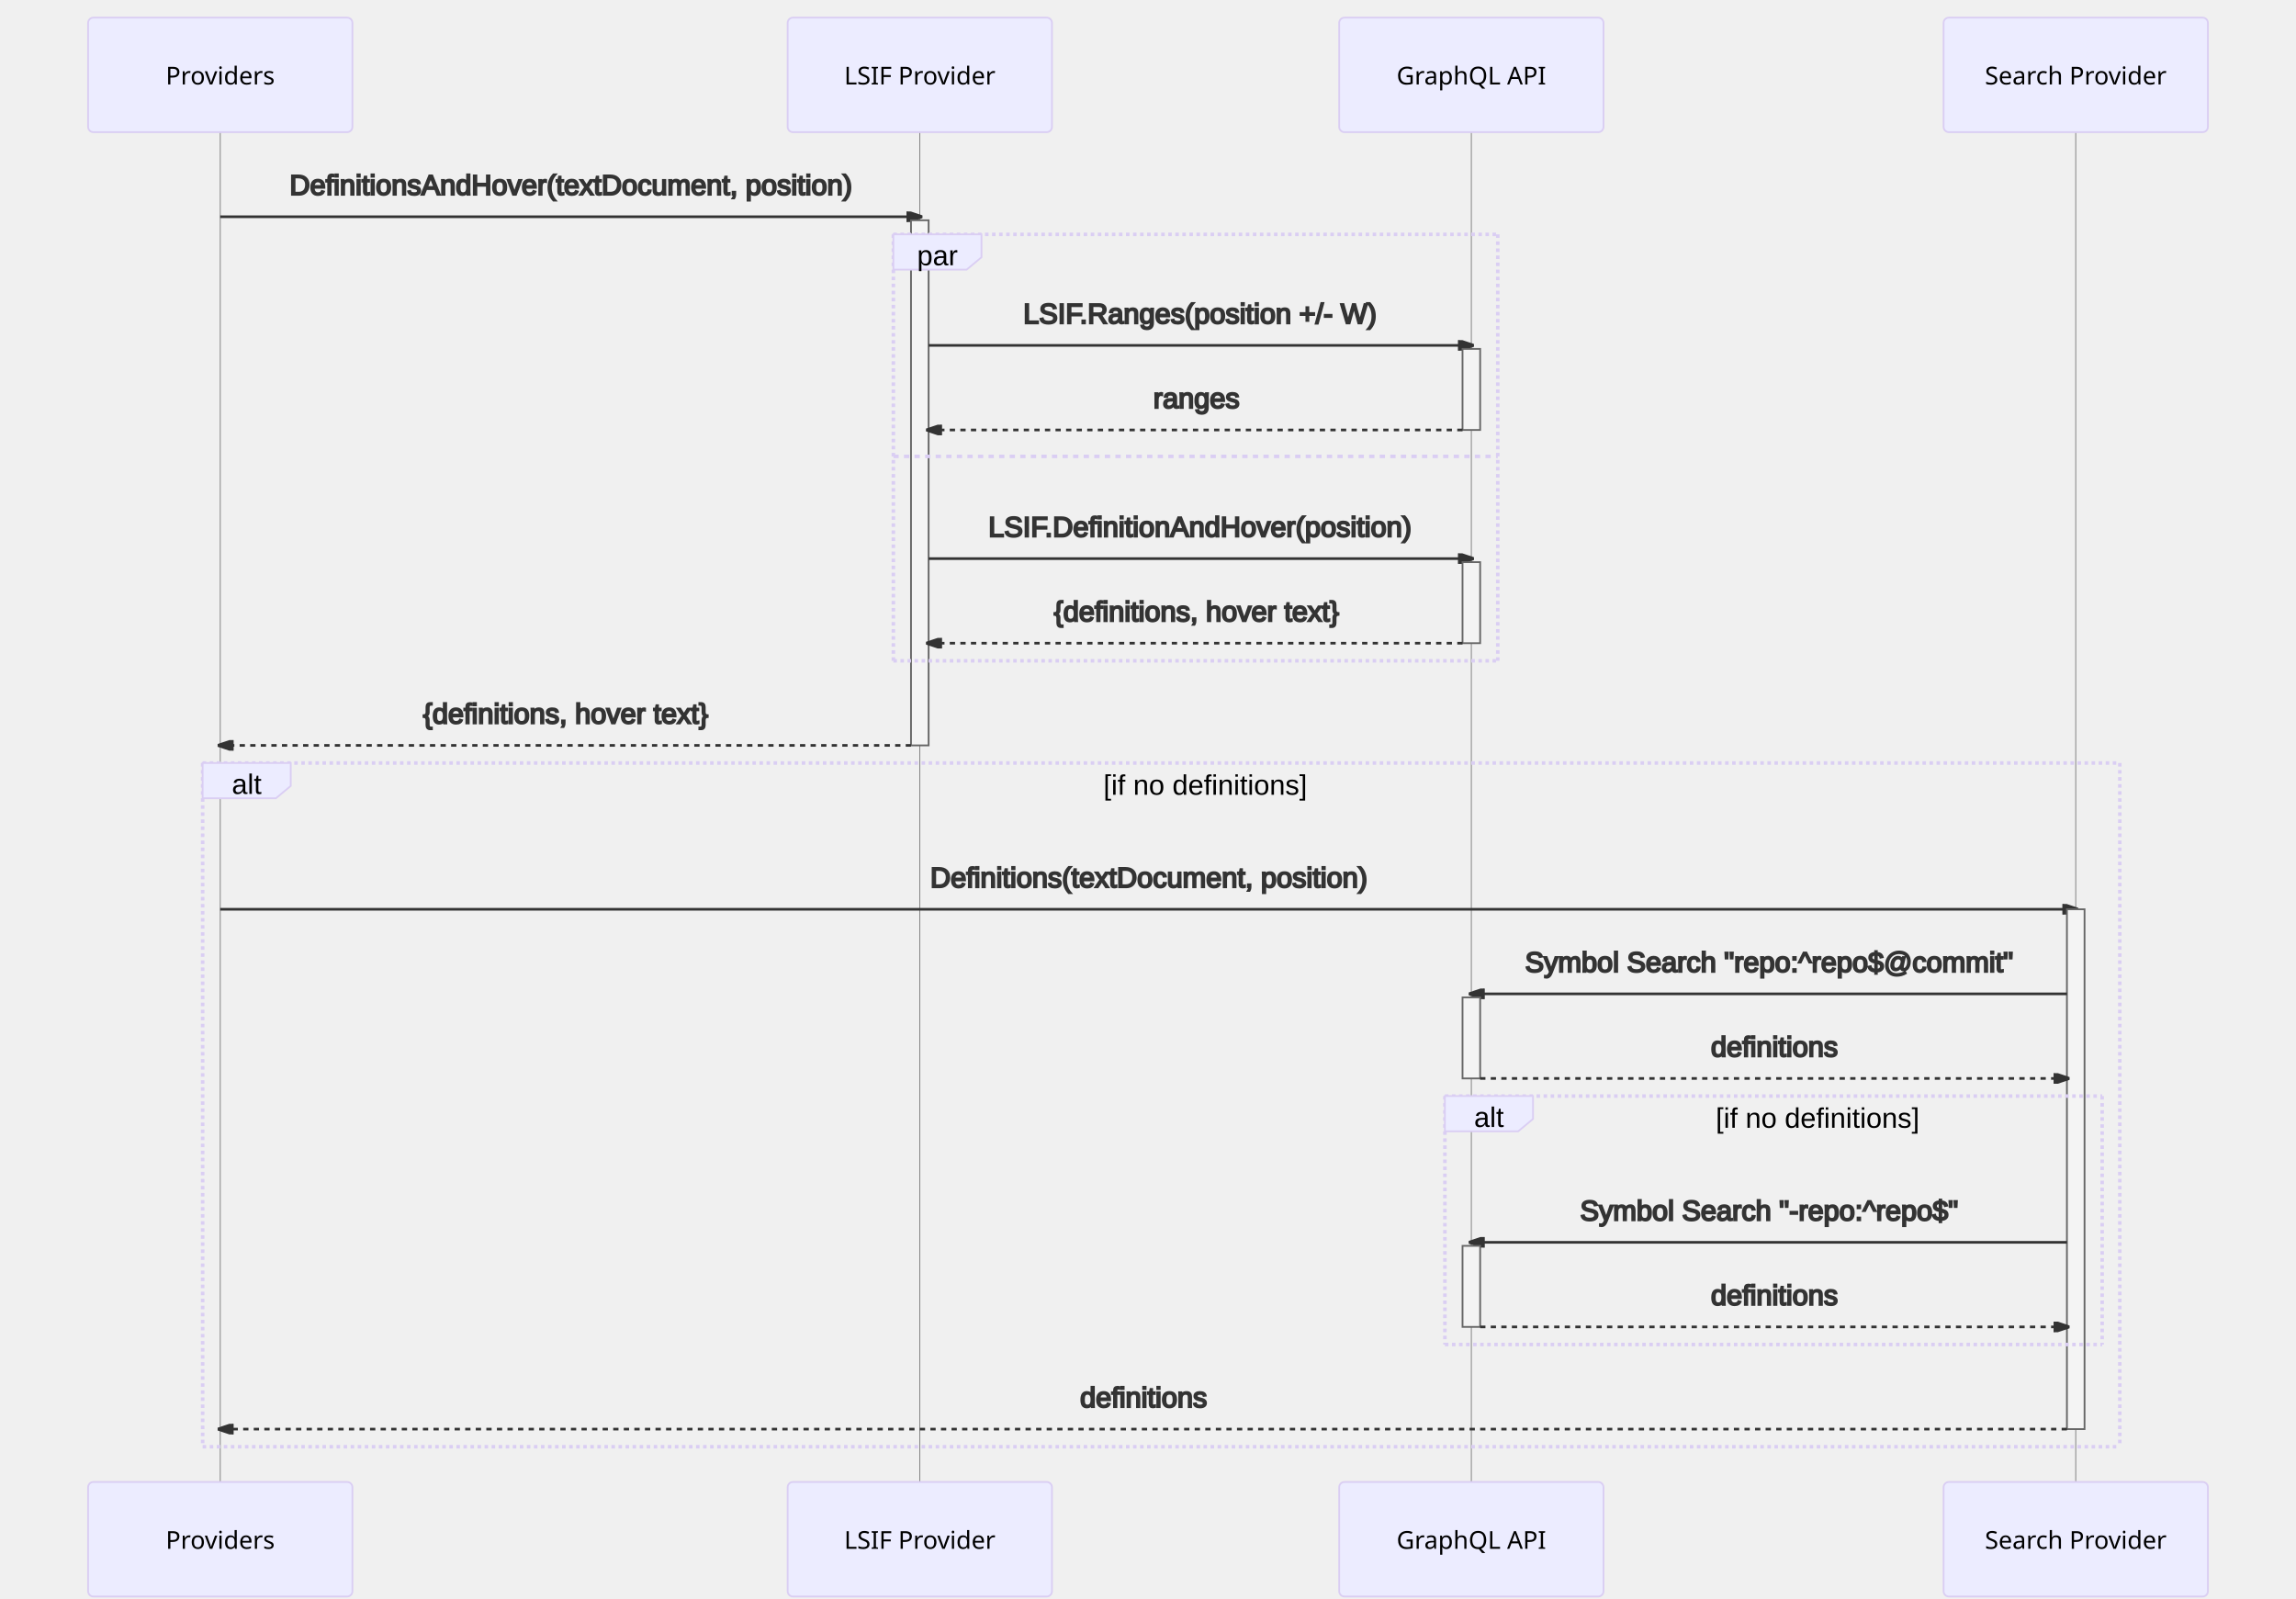
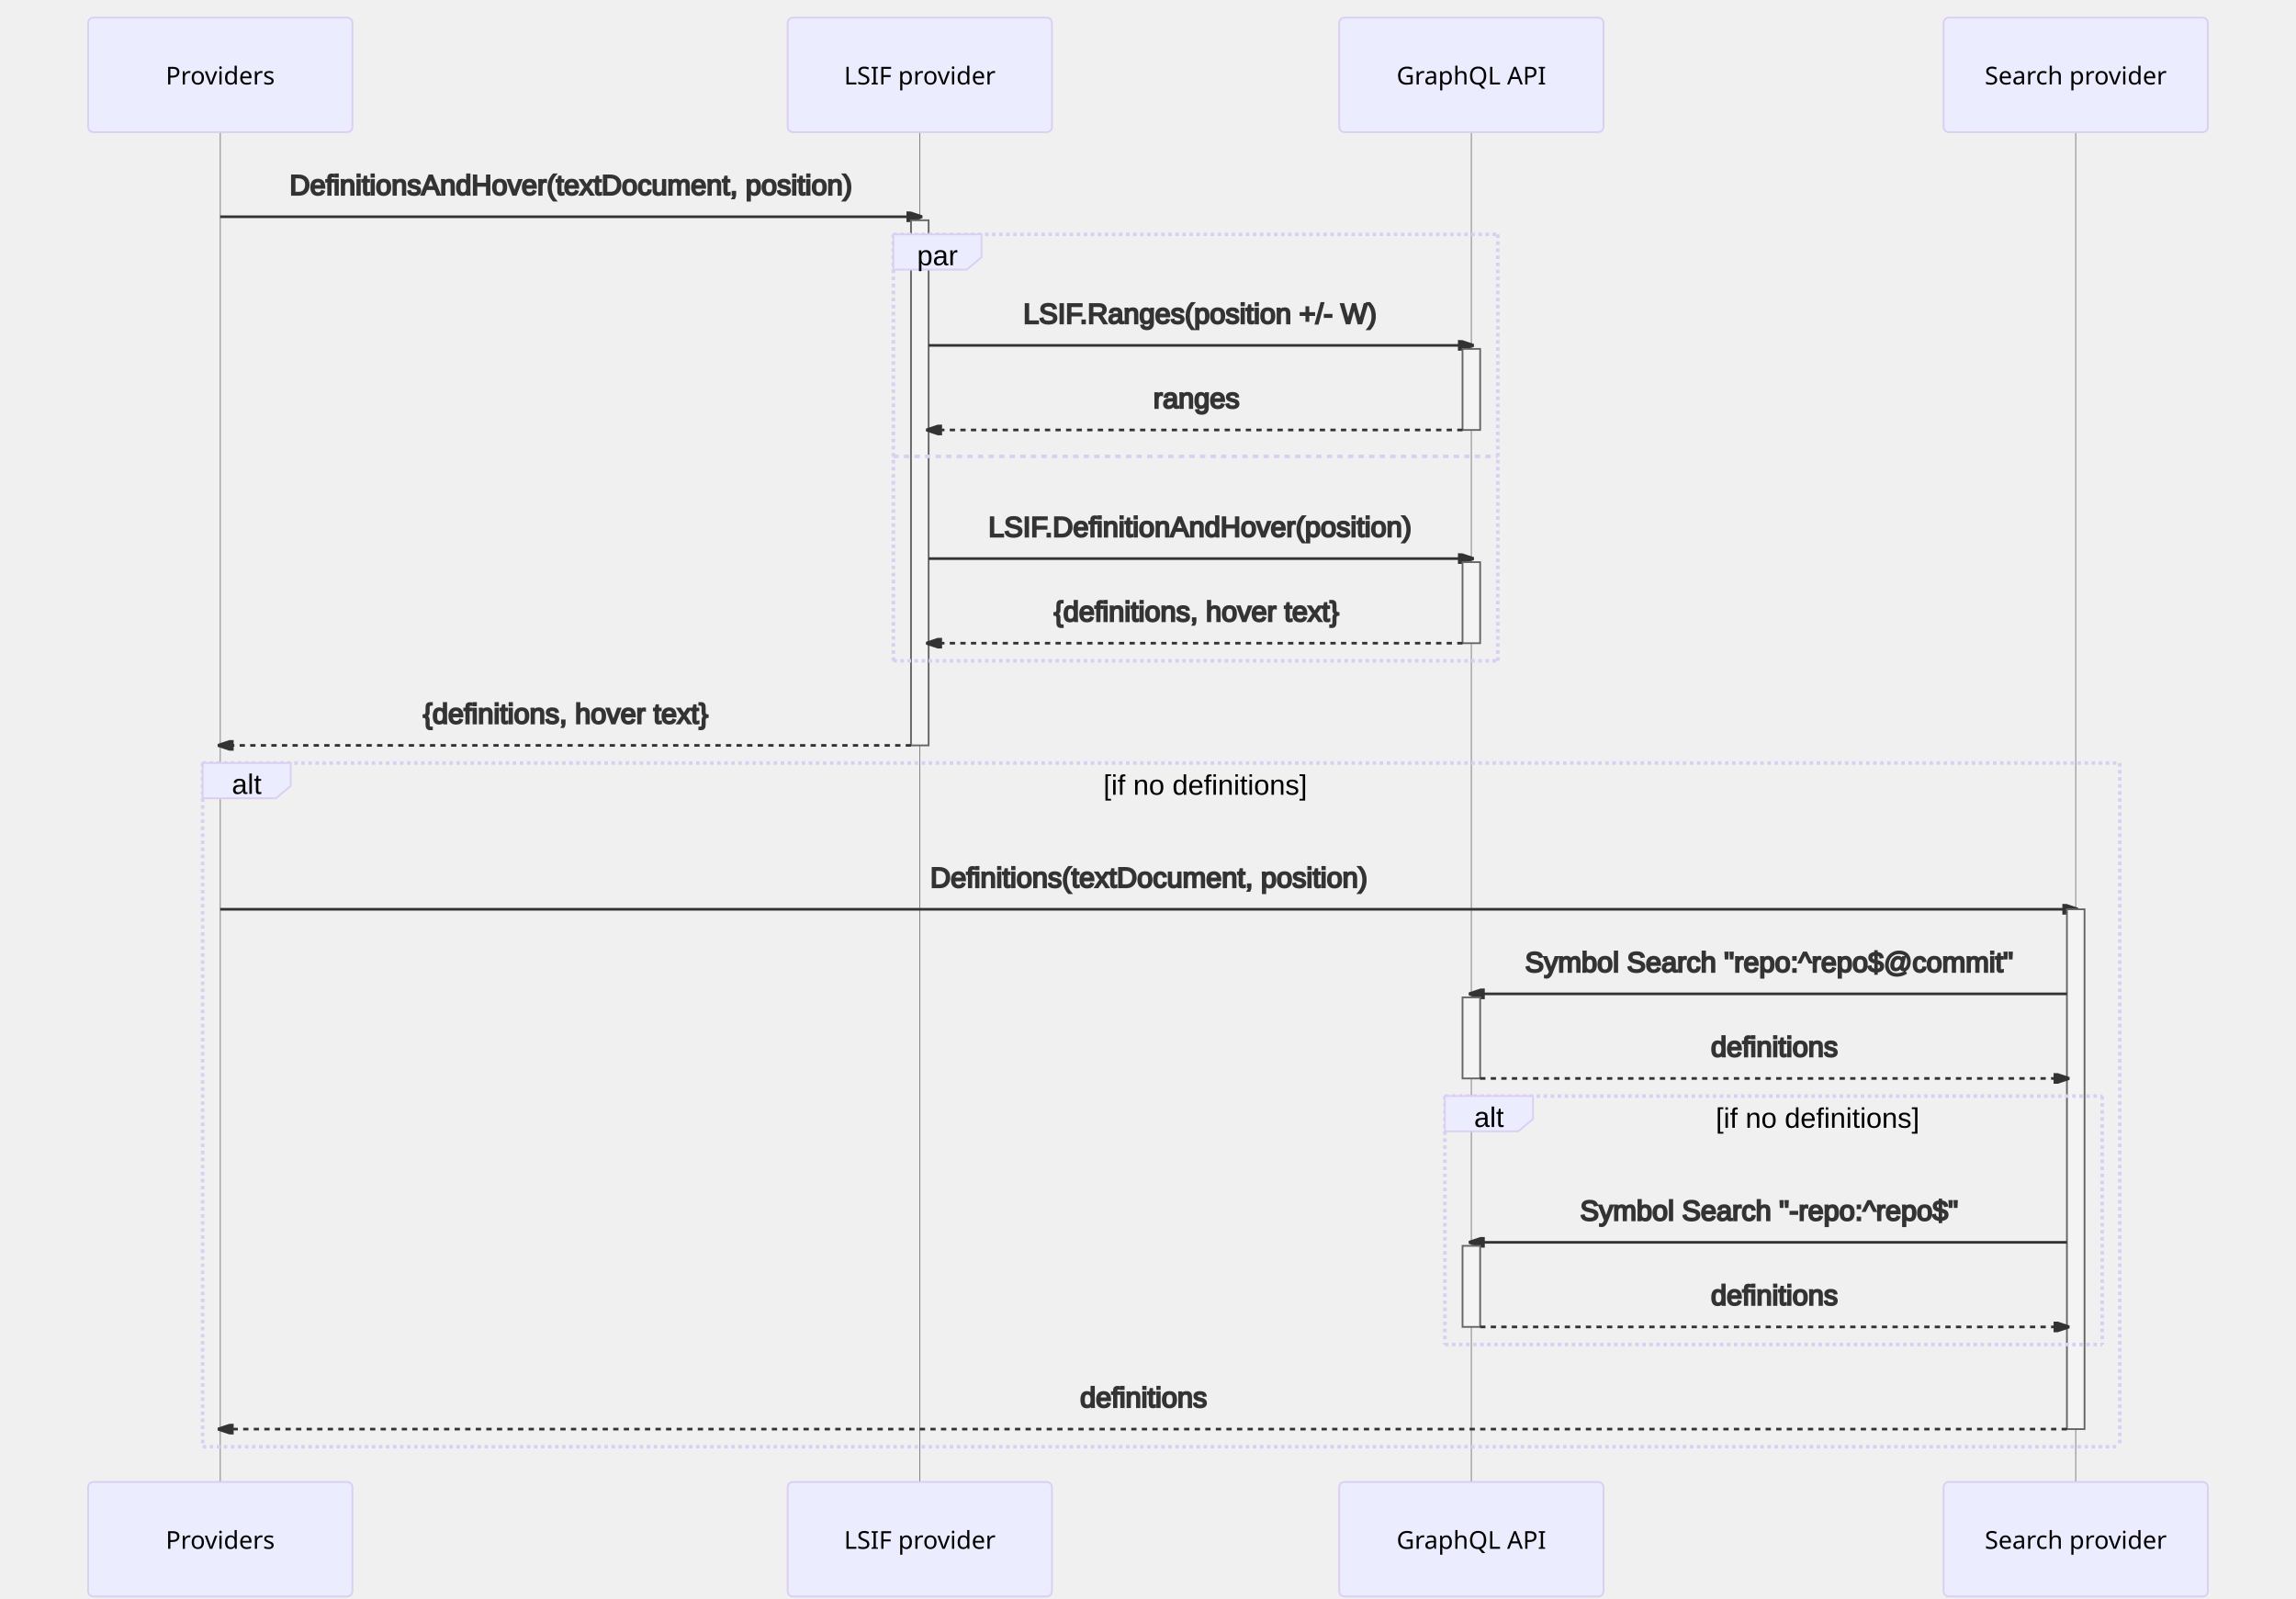
<svg xmlns="http://www.w3.org/2000/svg" id="mermaid-extension-definitions" width="100%" height="100%" style="max-width:1303px;" viewBox="-50 -10 1303 907">
  <style>#mermaid-extension-definitions{font-family:"trebuchet ms",verdana,arial;font-size:16px;fill:#333;}#mermaid-extension-definitions .error-icon{fill:#552222;}#mermaid-extension-definitions .error-text{fill:#552222;stroke:#552222;}#mermaid-extension-definitions .edge-thickness-normal{stroke-width:2px;}#mermaid-extension-definitions .edge-thickness-thick{stroke-width:3.5px;}#mermaid-extension-definitions .edge-pattern-solid{stroke-dasharray:0;}#mermaid-extension-definitions .edge-pattern-dashed{stroke-dasharray:3;}#mermaid-extension-definitions .edge-pattern-dotted{stroke-dasharray:2;}#mermaid-extension-definitions .marker{fill:#333333;}#mermaid-extension-definitions .marker.cross{stroke:#333333;}#mermaid-extension-definitions svg{font-family:"trebuchet ms",verdana,arial;font-size:16px;}#mermaid-extension-definitions .actor{stroke:hsl(259.626,59.777%,87.902%);fill:#ECECFF;}#mermaid-extension-definitions text.actor &gt; tspan{fill:black;stroke:none;}#mermaid-extension-definitions .actor-line{stroke:grey;}#mermaid-extension-definitions .messageLine0{stroke-width:1.5;stroke-dasharray:none;stroke:#333;}#mermaid-extension-definitions .messageLine1{stroke-width:1.5;stroke-dasharray:2,2;stroke:#333;}#mermaid-extension-definitions #arrowhead path{fill:#333;stroke:#333;}#mermaid-extension-definitions .sequenceNumber{fill:white;}#mermaid-extension-definitions #sequencenumber{fill:#333;}#mermaid-extension-definitions #crosshead path{fill:#333;stroke:#333;}#mermaid-extension-definitions .messageText{fill:#333;stroke:#333;}#mermaid-extension-definitions .labelBox{stroke:hsl(259.626,59.777%,87.902%);fill:#ECECFF;}#mermaid-extension-definitions .labelText,#mermaid-extension-definitions .labelText &gt; tspan{fill:black;stroke:none;}#mermaid-extension-definitions .loopText,#mermaid-extension-definitions .loopText &gt; tspan{fill:black;stroke:none;}#mermaid-extension-definitions .loopLine{stroke-width:2px;stroke-dasharray:2,2;stroke:hsl(259.626,59.777%,87.902%);fill:hsl(259.626,59.777%,87.902%);}#mermaid-extension-definitions .note{stroke:#aaaa33;fill:#fff5ad;}#mermaid-extension-definitions .noteText,#mermaid-extension-definitions .noteText &gt; tspan{fill:black;stroke:none;}#mermaid-extension-definitions .activation0{fill:#f4f4f4;stroke:#666;}#mermaid-extension-definitions .activation1{fill:#f4f4f4;stroke:#666;}#mermaid-extension-definitions .activation2{fill:#f4f4f4;stroke:#666;}#mermaid-extension-definitions:root{--mermaid-font-family:"trebuchet ms",verdana,arial;}#mermaid-extension-definitions sequence{fill:apa;}</style>
  <g />
  <g>
    <line id="actor0" x1="75" y1="5" x2="75" y2="896" class="actor-line" stroke-width="0.5px" stroke="#999" />
    <rect x="0" y="0" fill="#eaeaea" stroke="#666" width="150" height="65" rx="3" ry="3" class="actor" />
    <text x="75" y="32.5" dominant-baseline="central" alignment-baseline="central" class="actor" style="text-anchor: middle; font-size: 14px; font-weight: 400; font-family: Open-Sans, sans-serif;">
      <tspan x="75" dy="0">Providers</tspan>
    </text>
  </g>
  <g>
    <line id="actor1" x1="472" y1="5" x2="472" y2="896" class="actor-line" stroke-width="0.5px" stroke="#999" />
    <rect x="397" y="0" fill="#eaeaea" stroke="#666" width="150" height="65" rx="3" ry="3" class="actor" />
    <text x="472" y="32.5" dominant-baseline="central" alignment-baseline="central" class="actor" style="text-anchor: middle; font-size: 14px; font-weight: 400; font-family: Open-Sans, sans-serif;">
-       <tspan x="472" dy="0">LSIF Provider</tspan>
+       <tspan x="472" dy="0">LSIF provider</tspan>
    </text>
  </g>
  <g>
    <line id="actor2" x1="785" y1="5" x2="785" y2="896" class="actor-line" stroke-width="0.5px" stroke="#999" />
    <rect x="710" y="0" fill="#eaeaea" stroke="#666" width="150" height="65" rx="3" ry="3" class="actor" />
    <text x="785" y="32.5" dominant-baseline="central" alignment-baseline="central" class="actor" style="text-anchor: middle; font-size: 14px; font-weight: 400; font-family: Open-Sans, sans-serif;">
      <tspan x="785" dy="0">GraphQL API</tspan>
    </text>
  </g>
  <g>
    <line id="actor3" x1="1128" y1="5" x2="1128" y2="896" class="actor-line" stroke-width="0.5px" stroke="#999" />
    <rect x="1053" y="0" fill="#eaeaea" stroke="#666" width="150" height="65" rx="3" ry="3" class="actor" />
    <text x="1128" y="32.5" dominant-baseline="central" alignment-baseline="central" class="actor" style="text-anchor: middle; font-size: 14px; font-weight: 400; font-family: Open-Sans, sans-serif;">
-       <tspan x="1128" dy="0">Search Provider</tspan>
+       <tspan x="1128" dy="0">Search provider</tspan>
    </text>
  </g>
  <defs>
    <marker id="arrowhead" refX="5" refY="2" markerWidth="6" markerHeight="4" orient="auto">
      <path d="M 0,0 V 4 L6,2 Z" />
    </marker>
  </defs>
  <defs>
    <marker id="crosshead" markerWidth="15" markerHeight="8" orient="auto" refX="16" refY="4">
      <path fill="black" stroke="#000000" stroke-width="1px" d="M 9,2 V 6 L16,4 Z" style="stroke-dasharray: 0, 0;" />
      <path fill="none" stroke="#000000" stroke-width="1px" d="M 0,1 L 6,7 M 6,1 L 0,7" style="stroke-dasharray: 0, 0;" />
    </marker>
  </defs>
  <defs>
    <marker id="sequencenumber" refX="15" refY="15" markerWidth="60" markerHeight="40" orient="auto">
      <circle cx="15" cy="15" r="6" />
    </marker>
  </defs>
  <text x="274" y="80" text-anchor="middle" dominant-baseline="middle" alignment-baseline="middle" class="messageText" dy="1em" style="font-family: &quot;trebuchet ms&quot;, verdana, arial; font-size: 16px; font-weight: 400;">DefinitionsAndHover(textDocument, position)</text>
  <line x1="75" y1="113" x2="472" y2="113" class="messageLine0" stroke-width="2" stroke="none" marker-end="url(#arrowhead)" style="fill: none;" />
  <g>
    <rect x="467" y="115" fill="#EDF2AE" stroke="#666" width="10" height="298" rx="0" ry="0" class="activation0" />
  </g>
  <text x="631" y="153" text-anchor="middle" dominant-baseline="middle" alignment-baseline="middle" class="messageText" dy="1em" style="font-family: &quot;trebuchet ms&quot;, verdana, arial; font-size: 16px; font-weight: 400;">LSIF.Ranges(position +/- W)</text>
  <line x1="477" y1="186" x2="785" y2="186" class="messageLine0" stroke-width="2" stroke="none" marker-end="url(#arrowhead)" style="fill: none;" />
  <g>
    <rect x="780" y="188" fill="#EDF2AE" stroke="#666" width="10" height="46" rx="0" ry="0" class="activation0" />
  </g>
  <text x="629" y="201" text-anchor="middle" dominant-baseline="middle" alignment-baseline="middle" class="messageText" dy="1em" style="font-family: &quot;trebuchet ms&quot;, verdana, arial; font-size: 16px; font-weight: 400;">ranges</text>
  <line x1="780" y1="234" x2="477" y2="234" class="messageLine1" stroke-width="2" stroke="none" marker-end="url(#arrowhead)" style="stroke-dasharray: 3, 3; fill: none;" />
  <text x="631" y="274" text-anchor="middle" dominant-baseline="middle" alignment-baseline="middle" class="messageText" dy="1em" style="font-family: &quot;trebuchet ms&quot;, verdana, arial; font-size: 16px; font-weight: 400;">LSIF.DefinitionAndHover(position)</text>
  <line x1="477" y1="307" x2="785" y2="307" class="messageLine0" stroke-width="2" stroke="none" marker-end="url(#arrowhead)" style="fill: none;" />
  <g>
    <rect x="780" y="309" fill="#EDF2AE" stroke="#666" width="10" height="46" rx="0" ry="0" class="activation0" />
  </g>
  <text x="629" y="322" text-anchor="middle" dominant-baseline="middle" alignment-baseline="middle" class="messageText" dy="1em" style="font-family: &quot;trebuchet ms&quot;, verdana, arial; font-size: 16px; font-weight: 400;">{definitions, hover text}</text>
  <line x1="780" y1="355" x2="477" y2="355" class="messageLine1" stroke-width="2" stroke="none" marker-end="url(#arrowhead)" style="stroke-dasharray: 3, 3; fill: none;" />
  <g>
    <line x1="457" y1="123" x2="800" y2="123" class="loopLine" />
    <line x1="800" y1="123" x2="800" y2="365" class="loopLine" />
    <line x1="457" y1="365" x2="800" y2="365" class="loopLine" />
    <line x1="457" y1="123" x2="457" y2="365" class="loopLine" />
    <line x1="457" y1="249" x2="800" y2="249" class="loopLine" style="stroke-dasharray: 3, 3;" />
    <polygon points="457,123 507,123 507,136 498.6,143 457,143" class="labelBox" />
    <text x="482" y="136" text-anchor="middle" dominant-baseline="middle" alignment-baseline="middle" class="labelText" style="font-family: &quot;trebuchet ms&quot;, verdana, arial; font-size: 16px; font-weight: 400;">par</text>
    <text x="653.5" y="141" text-anchor="middle" class="loopText" style="font-family: &quot;trebuchet ms&quot;, verdana, arial; font-size: 16px; font-weight: 400;">
      <tspan x="653.5" />
    </text>
  </g>
  <text x="271" y="380" text-anchor="middle" dominant-baseline="middle" alignment-baseline="middle" class="messageText" dy="1em" style="font-family: &quot;trebuchet ms&quot;, verdana, arial; font-size: 16px; font-weight: 400;">{definitions, hover text}</text>
  <line x1="467" y1="413" x2="75" y2="413" class="messageLine1" stroke-width="2" stroke="none" marker-end="url(#arrowhead)" style="stroke-dasharray: 3, 3; fill: none;" />
  <text x="602" y="473" text-anchor="middle" dominant-baseline="middle" alignment-baseline="middle" class="messageText" dy="1em" style="font-family: &quot;trebuchet ms&quot;, verdana, arial; font-size: 16px; font-weight: 400;">Definitions(textDocument, position)</text>
  <line x1="75" y1="506" x2="1128" y2="506" class="messageLine0" stroke-width="2" stroke="none" marker-end="url(#arrowhead)" style="fill: none;" />
  <g>
    <rect x="1123" y="506" fill="#EDF2AE" stroke="#666" width="10" height="295" rx="0" ry="0" class="activation0" />
  </g>
  <text x="954" y="521" text-anchor="middle" dominant-baseline="middle" alignment-baseline="middle" class="messageText" dy="1em" style="font-family: &quot;trebuchet ms&quot;, verdana, arial; font-size: 16px; font-weight: 400;">Symbol Search "repo:^repo$@commit"</text>
  <line x1="1123" y1="554" x2="785" y2="554" class="messageLine0" stroke-width="2" stroke="none" marker-end="url(#arrowhead)" style="fill: none;" />
  <g>
    <rect x="780" y="556" fill="#EDF2AE" stroke="#666" width="10" height="46" rx="0" ry="0" class="activation0" />
  </g>
  <text x="957" y="569" text-anchor="middle" dominant-baseline="middle" alignment-baseline="middle" class="messageText" dy="1em" style="font-family: &quot;trebuchet ms&quot;, verdana, arial; font-size: 16px; font-weight: 400;">definitions</text>
  <line x1="790" y1="602" x2="1123" y2="602" class="messageLine1" stroke-width="2" stroke="none" marker-end="url(#arrowhead)" style="stroke-dasharray: 3, 3; fill: none;" />
  <text x="954" y="662" text-anchor="middle" dominant-baseline="middle" alignment-baseline="middle" class="messageText" dy="1em" style="font-family: &quot;trebuchet ms&quot;, verdana, arial; font-size: 16px; font-weight: 400;">Symbol Search "-repo:^repo$"</text>
  <line x1="1123" y1="695" x2="785" y2="695" class="messageLine0" stroke-width="2" stroke="none" marker-end="url(#arrowhead)" style="fill: none;" />
  <g>
    <rect x="780" y="697" fill="#EDF2AE" stroke="#666" width="10" height="46" rx="0" ry="0" class="activation0" />
  </g>
  <text x="957" y="710" text-anchor="middle" dominant-baseline="middle" alignment-baseline="middle" class="messageText" dy="1em" style="font-family: &quot;trebuchet ms&quot;, verdana, arial; font-size: 16px; font-weight: 400;">definitions</text>
  <line x1="790" y1="743" x2="1123" y2="743" class="messageLine1" stroke-width="2" stroke="none" marker-end="url(#arrowhead)" style="stroke-dasharray: 3, 3; fill: none;" />
  <g>
    <line x1="770" y1="612" x2="1143" y2="612" class="loopLine" />
    <line x1="1143" y1="612" x2="1143" y2="753" class="loopLine" />
    <line x1="770" y1="753" x2="1143" y2="753" class="loopLine" />
    <line x1="770" y1="612" x2="770" y2="753" class="loopLine" />
    <polygon points="770,612 820,612 820,625 811.6,632 770,632" class="labelBox" />
    <text x="795" y="625" text-anchor="middle" dominant-baseline="middle" alignment-baseline="middle" class="labelText" style="font-family: &quot;trebuchet ms&quot;, verdana, arial; font-size: 16px; font-weight: 400;">alt</text>
    <text x="981.5" y="630" text-anchor="middle" class="loopText" style="font-family: &quot;trebuchet ms&quot;, verdana, arial; font-size: 16px; font-weight: 400;">
      <tspan x="981.5">[if no definitions]</tspan>
    </text>
  </g>
  <text x="599" y="768" text-anchor="middle" dominant-baseline="middle" alignment-baseline="middle" class="messageText" dy="1em" style="font-family: &quot;trebuchet ms&quot;, verdana, arial; font-size: 16px; font-weight: 400;">definitions</text>
  <line x1="1123" y1="801" x2="75" y2="801" class="messageLine1" stroke-width="2" stroke="none" marker-end="url(#arrowhead)" style="stroke-dasharray: 3, 3; fill: none;" />
  <g>
    <line x1="65" y1="423" x2="1153" y2="423" class="loopLine" />
    <line x1="1153" y1="423" x2="1153" y2="811" class="loopLine" />
    <line x1="65" y1="811" x2="1153" y2="811" class="loopLine" />
    <line x1="65" y1="423" x2="65" y2="811" class="loopLine" />
    <polygon points="65,423 115,423 115,436 106.6,443 65,443" class="labelBox" />
    <text x="90" y="436" text-anchor="middle" dominant-baseline="middle" alignment-baseline="middle" class="labelText" style="font-family: &quot;trebuchet ms&quot;, verdana, arial; font-size: 16px; font-weight: 400;">alt</text>
    <text x="634" y="441" text-anchor="middle" class="loopText" style="font-family: &quot;trebuchet ms&quot;, verdana, arial; font-size: 16px; font-weight: 400;">
      <tspan x="634">[if no definitions]</tspan>
    </text>
  </g>
  <g>
    <rect x="0" y="831" fill="#eaeaea" stroke="#666" width="150" height="65" rx="3" ry="3" class="actor" />
    <text x="75" y="863.5" dominant-baseline="central" alignment-baseline="central" class="actor" style="text-anchor: middle; font-size: 14px; font-weight: 400; font-family: Open-Sans, sans-serif;">
      <tspan x="75" dy="0">Providers</tspan>
    </text>
  </g>
  <g>
    <rect x="397" y="831" fill="#eaeaea" stroke="#666" width="150" height="65" rx="3" ry="3" class="actor" />
    <text x="472" y="863.5" dominant-baseline="central" alignment-baseline="central" class="actor" style="text-anchor: middle; font-size: 14px; font-weight: 400; font-family: Open-Sans, sans-serif;">
-       <tspan x="472" dy="0">LSIF Provider</tspan>
+       <tspan x="472" dy="0">LSIF provider</tspan>
    </text>
  </g>
  <g>
    <rect x="710" y="831" fill="#eaeaea" stroke="#666" width="150" height="65" rx="3" ry="3" class="actor" />
    <text x="785" y="863.5" dominant-baseline="central" alignment-baseline="central" class="actor" style="text-anchor: middle; font-size: 14px; font-weight: 400; font-family: Open-Sans, sans-serif;">
      <tspan x="785" dy="0">GraphQL API</tspan>
    </text>
  </g>
  <g>
    <rect x="1053" y="831" fill="#eaeaea" stroke="#666" width="150" height="65" rx="3" ry="3" class="actor" />
    <text x="1128" y="863.5" dominant-baseline="central" alignment-baseline="central" class="actor" style="text-anchor: middle; font-size: 14px; font-weight: 400; font-family: Open-Sans, sans-serif;">
-       <tspan x="1128" dy="0">Search Provider</tspan>
+       <tspan x="1128" dy="0">Search provider</tspan>
    </text>
  </g>
</svg>
